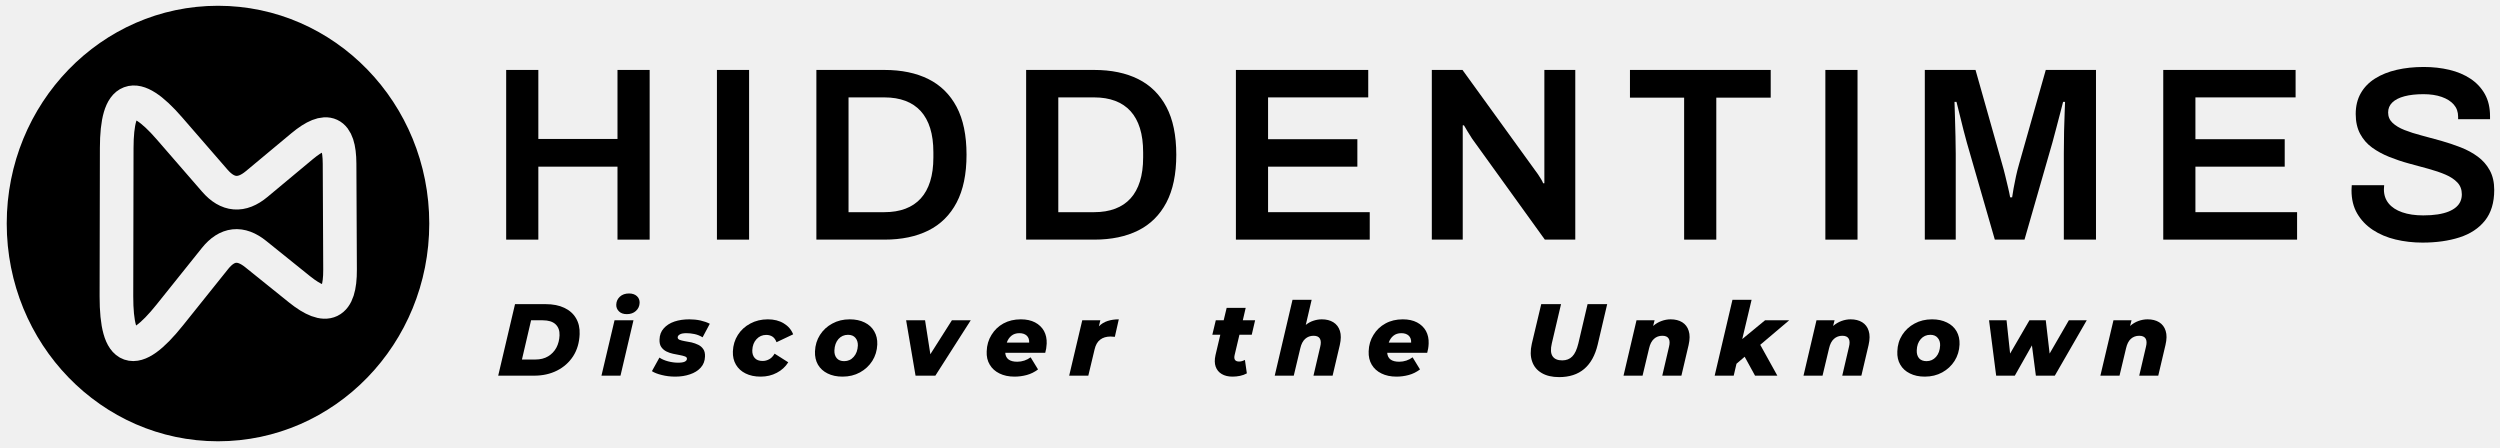
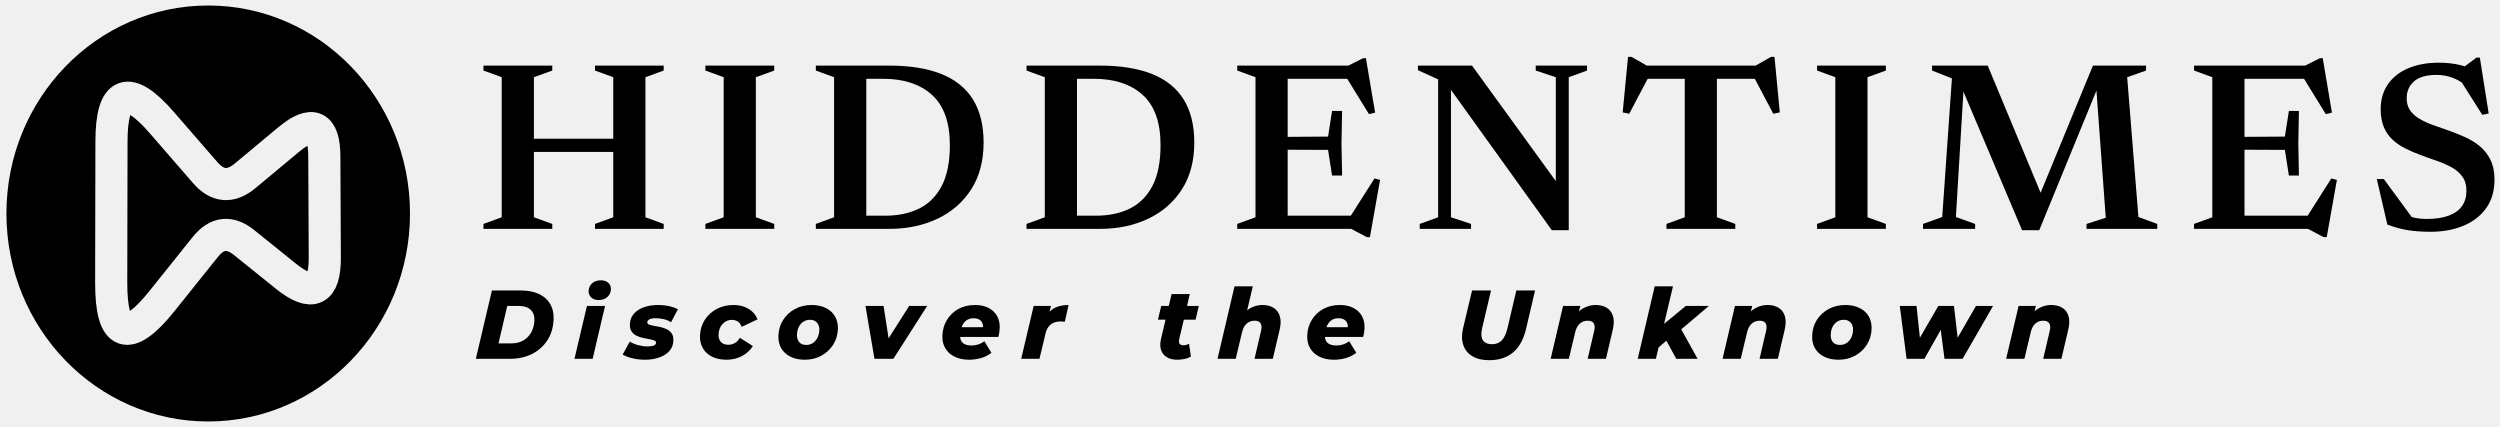
- <svg xmlns="http://www.w3.org/2000/svg" viewBox="0 22.75 2600.36 465" role="img" aria-label="HiddenTimes" class="ht-logo" part="svg">
+ <svg xmlns="http://www.w3.org/2000/svg" viewBox="0 22.75 2722.54 465" role="img" aria-label="HiddenTimes" class="ht-logo" part="svg">
  <defs>
    <mask id="ht3-k" maskUnits="userSpaceOnUse" x="-20" y="-20" width="500" height="540">
      <rect x="-20" y="-20" width="500" height="540" fill="#fff" />
      <path d="M121.4 176.75Q121.5 93.25 176.2 156.25L223.5 210.75Q243.5 233.75 266.9 214.25L314.2 174.85Q353 142.55 353.2 193.05L353.7 303.25Q354 357.75 311.5 323.65L265.9 286.95Q242.5 268.15 223.7 291.55L176.6 350.35Q121 419.85 121.1 330.85Z" fill="none" stroke-width="35" stroke-linejoin="round" stroke-linecap="round" pathLength="1" stroke="#000" />
    </mask>
  </defs>
  <g class="ht-mark" part="mark">
    <ellipse class="ht-circle" part="circle" cx="226.75" cy="255.25" rx="219.75" ry="226.5" fill="currentColor" mask="url(#ht3-k)" />
  </g>
  <g class="ht-wordmark" part="wordmark" fill="currentColor">
-     <path class="ht-letter" part="letter" style="--i:0" fill-rule="evenodd" d="M559.95 272L526.5 272L526.5 95.5L559.95 95.5L559.95 167.28L642.28 167.28L642.28 95.5L675.73 95.5L675.73 272L642.28 272L642.28 196.1L559.95 196.1L559.95 272Z" />
-     <path class="ht-letter" part="letter" style="--i:1" fill-rule="evenodd" d="M779.16 272L745.71 272L745.71 95.5L779.16 95.5L779.16 272Z" />
-     <path class="ht-letter" part="letter" style="--i:2" fill-rule="evenodd" d="M919.91 272L849.15 272L849.15 95.5L919.91 95.5Q946.67 95.5 965.71 105.02Q984.75 114.54 995.04 133.96Q1005.33 153.39 1005.33 183.75L1005.33 183.75Q1005.33 213.85 995.04 233.41Q984.75 252.96 965.71 262.48Q946.67 272 919.91 272L919.91 272ZM882.6 124.06L882.6 243.44L919.91 243.44Q932.26 243.44 941.78 239.84Q951.3 236.24 957.73 229.16Q964.16 222.09 967.51 211.41Q970.85 200.73 970.85 186.58L970.85 186.58L970.85 181.18Q970.85 166.77 967.51 156.09Q964.16 145.41 957.73 138.34Q951.3 131.26 941.78 127.66Q932.26 124.06 919.91 124.06L919.91 124.06L882.6 124.06Z" />
-     <path class="ht-letter" part="letter" style="--i:3" fill-rule="evenodd" d="M1138.09 272L1067.33 272L1067.33 95.5L1138.09 95.5Q1164.85 95.5 1183.89 105.02Q1202.93 114.54 1213.22 133.96Q1223.51 153.39 1223.51 183.75L1223.51 183.75Q1223.51 213.85 1213.22 233.41Q1202.93 252.96 1183.89 262.48Q1164.85 272 1138.09 272L1138.09 272ZM1100.78 124.06L1100.78 243.44L1138.09 243.44Q1150.44 243.44 1159.96 239.84Q1169.48 236.24 1175.91 229.16Q1182.34 222.09 1185.69 211.41Q1189.03 200.73 1189.03 186.58L1189.03 186.58L1189.03 181.18Q1189.03 166.77 1185.69 156.09Q1182.34 145.41 1175.91 138.34Q1169.48 131.26 1159.96 127.66Q1150.44 124.06 1138.09 124.06L1138.09 124.06L1100.78 124.06Z" />
-     <path class="ht-letter" part="letter" style="--i:4" fill-rule="evenodd" d="M1424.72 272L1285.52 272L1285.52 95.5L1423.17 95.5L1423.17 124.06L1318.97 124.06L1318.97 167.54L1411.85 167.54L1411.85 196.1L1318.97 196.1L1318.97 243.44L1424.72 243.44L1424.72 272Z" />
-     <path class="ht-letter" part="letter" style="--i:5" fill-rule="evenodd" d="M1521.46 272L1489.29 272L1489.29 95.5L1521.2 95.5L1596.58 199.7Q1597.87 201.25 1599.67 203.95Q1601.47 206.65 1603.02 209.22Q1604.56 211.79 1605.07 213.34L1605.07 213.34L1606.36 213.34Q1606.36 209.74 1606.36 206.39Q1606.36 203.05 1606.36 199.7L1606.36 199.7L1606.36 95.5L1638.52 95.5L1638.52 272L1606.87 272L1531.23 167.03Q1529.17 163.94 1526.47 159.44Q1523.77 154.93 1522.74 153.13L1522.74 153.13L1521.46 153.13Q1521.46 156.48 1521.46 159.95Q1521.46 163.42 1521.46 167.03L1521.46 167.03L1521.46 272Z" />
-     <path class="ht-letter" part="letter" style="--i:6" fill-rule="evenodd" d="M1785.19 272L1751.74 272L1751.74 124.32L1695.39 124.32L1695.39 95.5L1841.79 95.5L1841.79 124.32L1785.19 124.32L1785.19 272Z" />
-     <path class="ht-letter" part="letter" style="--i:7" fill-rule="evenodd" d="M1932.09 272L1898.64 272L1898.64 95.5L1932.09 95.5L1932.09 272Z" />
-     <path class="ht-letter" part="letter" style="--i:8" fill-rule="evenodd" d="M2034.25 272L2002.08 272L2002.08 95.5L2054.83 95.5L2082.62 193.78Q2084.16 198.93 2085.7 205.36Q2087.25 211.79 2088.66 217.71Q2090.08 223.63 2090.85 228L2090.85 228L2092.91 228Q2093.42 224.14 2094.45 218.48Q2095.48 212.82 2096.89 206.26Q2098.31 199.7 2100.11 193.53L2100.11 193.53L2127.9 95.5L2180.13 95.5L2180.13 272L2146.68 272L2146.68 182.72Q2146.68 170.89 2146.94 159.05Q2147.19 147.22 2147.58 138.72Q2147.97 130.23 2147.97 128.69L2147.97 128.69L2145.91 128.69Q2145.39 131.01 2143.34 138.72Q2141.28 146.44 2138.96 155.45Q2136.65 164.45 2134.84 170.89L2134.84 170.89L2105.77 272L2074.9 272L2045.82 171.14Q2044.28 165.74 2042.35 158.15Q2040.42 150.56 2038.49 142.58Q2036.56 134.61 2035.02 128.69L2035.02 128.69L2032.96 128.69Q2033.22 135.64 2033.47 145.29Q2033.73 154.93 2033.99 164.84Q2034.25 174.74 2034.25 182.72L2034.25 182.72L2034.25 272Z" />
-     <path class="ht-letter" part="letter" style="--i:9" fill-rule="evenodd" d="M2389.3 272L2250.1 272L2250.1 95.5L2387.75 95.5L2387.75 124.06L2283.55 124.06L2283.55 167.54L2376.43 167.54L2376.43 196.1L2283.55 196.1L2283.55 243.44L2389.3 243.44L2389.3 272Z" />
-     <path class="ht-letter" part="letter" style="--i:10" fill-rule="evenodd" d="M2519.75 275.09L2519.75 275.09Q2505.08 275.09 2491.71 271.87Q2478.33 268.66 2468.03 261.84Q2457.74 255.02 2451.83 244.86Q2445.91 234.69 2445.91 220.8L2445.91 220.8Q2445.91 219.26 2446.04 217.71Q2446.17 216.17 2446.17 215.4L2446.17 215.4L2479.87 215.4Q2479.87 215.91 2479.74 217.33Q2479.61 218.74 2479.61 219.77L2479.61 219.77Q2479.61 228.26 2484.5 234.31Q2489.39 240.35 2498.65 243.57Q2507.91 246.79 2520.52 246.79L2520.52 246.79Q2529.01 246.79 2535.57 245.76Q2542.13 244.73 2546.89 242.8Q2551.65 240.87 2554.74 238.17Q2557.83 235.47 2559.24 232.12Q2560.66 228.78 2560.66 224.92L2560.66 224.92Q2560.66 217.45 2556.03 212.57Q2551.4 207.68 2543.55 204.33Q2535.7 200.99 2525.8 198.29Q2515.89 195.59 2505.47 192.76Q2495.05 189.92 2485.14 185.94Q2475.24 181.95 2467.39 176.29Q2459.54 170.63 2454.91 162.01Q2450.28 153.39 2450.28 141.3L2450.28 141.3Q2450.28 128.95 2455.56 119.69Q2460.83 110.42 2470.48 104.38Q2480.13 98.33 2492.99 95.37Q2505.86 92.41 2521.04 92.41L2521.04 92.41Q2535.19 92.41 2547.67 95.37Q2560.14 98.33 2569.66 104.63Q2579.18 110.94 2584.59 120.59Q2589.99 130.23 2589.99 143.61L2589.99 143.61L2589.99 146.7L2556.8 146.7L2556.8 144.13Q2556.8 136.67 2552.3 131.52Q2547.79 126.37 2539.69 123.54Q2531.59 120.71 2520.78 120.71L2520.78 120.71Q2509.2 120.71 2500.97 122.9Q2492.73 125.09 2488.36 129.33Q2483.99 133.58 2483.99 139.75L2483.99 139.75Q2483.99 146.19 2488.62 150.56Q2493.25 154.93 2501.1 158.02Q2508.94 161.11 2518.85 163.68Q2528.75 166.25 2539.18 169.21Q2549.6 172.17 2559.5 176.03Q2569.41 179.89 2577.25 185.68Q2585.1 191.47 2589.73 199.96Q2594.36 208.45 2594.36 220.28L2594.36 220.28Q2594.36 240.1 2584.72 252.19Q2575.07 264.28 2558.21 269.68Q2541.36 275.09 2519.75 275.09Z" />
+     <path class="ht-letter" part="letter" style="--i:0" d="M581.43 106.83L581.43 259.36L601.45 266.6L601.45 272L526.5 272L526.5 266.6L546.39 259.36L546.39 106.83L526.5 99.58L526.5 94.18L601.45 94.18L601.45 99.58L581.43 106.83ZM702.87 106.83L702.87 259.36L722.76 266.6L722.76 272L647.95 272L647.95 266.6L667.84 259.36L667.84 106.83L647.95 99.58L647.95 94.18L722.76 94.18L722.76 99.58L702.87 106.83ZM687.72 188.23L561.67 188.23L561.67 173.87L687.72 173.87L687.72 188.23Z" />
+     <path class="ht-letter" part="letter" style="--i:1" d="M823.13 259.36L843.15 266.6L843.15 272L768.2 272L768.2 266.6L788.09 259.36L788.09 106.83L768.2 99.58L768.2 94.18L843.15 94.18L843.15 99.58L823.13 106.83L823.13 259.36Z" />
+     <path class="ht-letter" part="letter" style="--i:2" d="M1034.41 180.85L1034.41 180.85Q1034.41 143.71 1014.98 126.12Q995.55 108.54 961.43 108.54L961.43 108.54L925.74 108.54L923.5 94.18L967.89 94.18Q1002.4 94.18 1025.32 103.4Q1048.24 112.62 1059.69 131.26Q1071.15 149.9 1071.15 177.95L1071.15 177.95Q1071.15 207.85 1057.72 228.86Q1044.28 249.87 1020.97 260.94Q997.66 272 968.28 272L968.28 272L923.5 272L925.74 257.64L964.07 257.64Q985.28 257.64 1001.08 249.81Q1016.89 241.97 1025.65 225.04Q1034.41 208.12 1034.41 180.85ZM943.39 272L888.46 272L888.46 266.6L908.35 259.36L908.35 106.83L888.46 99.58L888.46 94.18L943.39 94.18L943.39 272Z" />
+     <path class="ht-letter" part="letter" style="--i:3" d="M1263.86 180.85L1263.86 180.85Q1263.86 143.71 1244.43 126.12Q1225 108.54 1190.88 108.54L1190.88 108.54L1155.19 108.54L1152.95 94.18L1197.34 94.18Q1231.85 94.18 1254.77 103.4Q1277.69 112.62 1289.14 131.26Q1300.6 149.9 1300.6 177.95L1300.6 177.95Q1300.6 207.85 1287.17 228.86Q1273.73 249.87 1250.42 260.94Q1227.11 272 1197.73 272L1197.73 272L1152.95 272L1155.19 257.64L1193.52 257.64Q1214.73 257.64 1230.53 249.81Q1246.34 241.97 1255.1 225.04Q1263.86 208.12 1263.86 180.85ZM1172.84 272L1117.91 272L1117.91 266.6L1137.8 259.36L1137.8 106.83L1117.91 99.58L1117.91 94.18L1172.84 94.18L1172.84 272Z" />
+     <path class="ht-letter" part="letter" style="--i:4" d="M1450.63 143.58L1461.56 143.58L1460.9 178.74L1461.56 213.91L1450.63 213.91L1446.28 185.99L1384.38 185.73L1384.38 171.9L1446.28 171.5L1450.63 143.58ZM1487.51 86.15L1497.52 145.42L1490.8 147L1464.06 103.53L1475 108.54L1383.19 108.54L1383.19 94.18L1468.41 94.18L1484.35 86.15L1487.51 86.15ZM1476.71 257.64L1467.88 262.65L1496.86 217.07L1502.92 218.65L1491.86 280.96L1488.43 280.96L1471.44 272L1383.19 272L1383.19 257.64L1476.71 257.64ZM1402.29 272L1347.36 272L1347.36 266.6L1367.25 259.36L1367.25 106.83L1347.36 99.58L1347.36 94.18L1402.29 94.18L1402.29 272Z" />
+     <path class="ht-letter" part="letter" style="--i:5" d="M1546.13 266.6L1566.15 259.36L1566.15 109.2L1544.15 99.19L1544.15 94.18L1603.03 94.18L1703.27 232.35L1694.31 241.71L1694.31 106.83L1672.44 99.58L1672.44 94.18L1728.29 94.18L1728.29 99.58L1708.4 106.83L1708.4 273.45L1689.96 273.45L1574.58 112.89L1580.11 108.28L1580.11 259.36L1601.98 266.6L1601.98 272L1546.13 272L1546.13 266.6Z" />
+     <path class="ht-letter" part="letter" style="--i:6" d="M1834.71 259.36L1834.71 102.22L1869.75 102.22L1869.75 259.36L1889.77 266.6L1889.77 272L1814.82 272L1814.82 266.6L1834.71 259.36ZM1909 104.72L1921.38 108.54L1781.1 108.54L1796.38 104.72L1774.25 146.61L1767.14 145.16L1772.94 84.7L1776.76 84.7L1798.23 96.95L1784.26 94.18L1918.35 94.18L1907.02 96.95L1928.63 84.7L1932.45 84.7L1938.24 145.16L1931.13 146.61L1909 104.72Z" />
+     <path class="ht-letter" part="letter" style="--i:7" d="M2033.73 259.36L2053.75 266.6L2053.75 272L1978.8 272L1978.8 266.6L1998.69 259.36L1998.69 106.83L1978.8 99.58L1978.8 94.18L2053.75 94.18L2053.75 99.58L2033.73 106.83L2033.73 259.36Z" />
+     <path class="ht-letter" part="letter" style="--i:8" d="M2316.52 106.83L2328.77 259.09L2349.31 266.6L2349.31 272L2272.26 272L2272.26 266.6L2293.2 259.88L2282.8 117.63L2284.51 117.89L2220.76 273.45L2202.06 273.45L2136.59 118.68L2138.44 118.42L2130.01 259.09L2150.95 266.6L2150.95 272L2094.18 272L2094.18 266.6L2115.12 259.09L2125.66 108.14L2104.06 99.58L2104.06 94.18L2164.65 94.18L2223.79 236.3L2220.76 236.3L2279.24 94.18L2337.07 94.18L2337.07 99.58L2316.52 106.83Z" />
+     <path class="ht-letter" part="letter" style="--i:9" d="M2492.63 143.58L2503.56 143.58L2502.9 178.74L2503.56 213.91L2492.63 213.91L2488.28 185.99L2426.38 185.73L2426.38 171.9L2488.28 171.5L2492.63 143.58ZM2529.51 86.15L2539.52 145.42L2532.8 147L2506.06 103.53L2517 108.54L2425.19 108.54L2425.19 94.18L2510.41 94.18L2526.35 86.15L2529.51 86.15ZM2518.71 257.64L2509.88 262.65L2538.86 217.07L2544.92 218.65L2533.86 280.96L2530.43 280.96L2513.44 272L2425.19 272L2425.19 257.64L2518.71 257.64ZM2444.29 272L2389.36 272L2389.36 266.6L2409.25 259.36L2409.25 106.83L2389.36 99.58L2389.36 94.18L2444.29 94.18L2444.29 272Z" />
+     <path class="ht-letter" part="letter" style="--i:10" d="M2700.47 101.69L2700.47 101.69L2680.45 97.74L2696.92 85.49L2700.6 85.49L2710.22 146.34L2703.24 147.79L2676.63 105.77L2684.54 115.13Q2677.29 109.59 2669.59 106.96Q2661.88 104.32 2653.45 104.32L2653.45 104.32Q2636.99 104.32 2628.95 111.31Q2620.92 118.29 2620.92 129.75L2620.92 129.75Q2620.92 137.65 2624.67 142.98Q2628.42 148.32 2634.88 152.14Q2641.33 155.96 2649.5 158.92Q2657.67 161.89 2666.62 164.91L2666.62 164.91Q2675.58 168.08 2684.4 172.03Q2693.23 175.98 2700.47 181.91Q2707.72 187.83 2712.13 196.72Q2716.54 205.61 2716.54 218.39L2716.54 218.39Q2716.54 236.83 2707.45 249.48Q2698.37 262.12 2682.63 268.64Q2666.89 275.16 2647 275.16L2647 275.16Q2633.3 275.16 2622.43 273.45Q2611.56 271.74 2599.84 267.26L2599.84 267.26L2588.38 217.73L2596.02 217.73L2632.51 267.39L2605.77 250.4Q2616.31 256.06 2624.67 258.63Q2633.03 261.2 2642.39 261.2L2642.39 261.2Q2656.87 261.2 2666.56 257.64Q2676.24 254.09 2681.11 247.24Q2685.98 240.39 2685.98 230.38L2685.98 230.38Q2685.98 221.03 2681.37 214.84Q2676.76 208.64 2669.26 204.63Q2661.75 200.61 2652.79 197.58Q2643.83 194.55 2635.27 191.26L2635.27 191.26Q2626.71 188.1 2618.94 184.15Q2611.17 180.19 2605.24 174.6Q2599.31 169 2595.96 160.96Q2592.6 152.93 2592.6 141.6L2592.6 141.6Q2592.6 126.19 2600.3 114.8Q2608.01 103.4 2622.3 97.21Q2636.59 91.02 2655.95 91.02L2655.95 91.02Q2668.33 91.02 2678.87 93.52Q2689.41 96.03 2700.47 101.69Z" />
  </g>
  <g class="ht-tagline" part="tagline" fill="currentColor">
    <path class="ht-tagline-letter" part="tagline-letter" style="--i:0" d="M555.6 413.5L518.2 413.5L535.7 339.1L567.5 339.1Q578.9 339.1 586.9 342.9Q595 346.7 599.1 353.7Q603.3 360.8 602.9 370.3L602.9 370.3Q602.4 383.5 596.2 393.2Q589.9 402.9 579.4 408.2Q568.9 413.5 555.6 413.5L555.6 413.5ZM552.4 355.9L542.9 396.7L556.9 396.7Q564.6 396.7 570.1 393.4Q575.6 390.1 578.7 384.4Q581.7 378.7 582 371.6L582 371.6Q582.3 364.2 577.8 360Q573.4 355.9 564.5 355.9L564.5 355.9L552.4 355.9Z" />
    <path class="ht-tagline-letter" part="tagline-letter" style="--i:1" d="M645.4 413.5L625.6 413.5L639.2 355.9L658.9 355.9L645.4 413.5ZM652 349.5L652 349.5Q646.7 349.5 643.8 346.6Q640.8 343.6 641 339.5L641 339.5Q641.2 334.6 644.8 331.3Q648.4 328 654.3 328L654.3 328Q659.5 328 662.5 330.8Q665.4 333.5 665.3 337.7L665.3 337.7Q665.1 342.9 661.4 346.2Q657.8 349.5 652 349.5Z" />
    <path class="ht-tagline-letter" part="tagline-letter" style="--i:2" d="M702.4 414.5L702.4 414.5Q694.9 414.5 688.3 412.8Q681.7 411.2 678.1 408.8L678.1 408.8L685.9 394.7Q689.6 397.2 694.9 398.6Q700.3 400 705.3 400L705.3 400Q710.1 400 712.3 398.9Q714.5 397.8 714.5 395.9L714.5 395.9Q714.6 394.3 712.5 393.5Q710.4 392.7 707.1 392.1Q703.7 391.5 700 390.7Q696.3 389.9 693.1 388.3Q689.8 386.6 687.8 383.7Q685.8 380.8 686 375.9L686 375.9Q686.2 368.9 690.4 364.3Q694.5 359.6 701.5 357.2Q708.4 354.9 717 354.9L717 354.9Q723 354.9 728.6 356.1Q734.2 357.4 738.3 359.5L738.3 359.5L730.8 373.6Q726.7 371.1 722.3 370.2Q717.9 369.3 714.1 369.3L714.1 369.3Q709.2 369.3 707.1 370.6Q704.9 371.9 704.9 373.6L704.9 373.6Q704.8 375.3 706.8 376.2Q708.9 377 712.2 377.6Q715.5 378.1 719.3 378.9Q723 379.8 726.3 381.4Q729.6 383 731.5 385.9Q733.5 388.7 733.3 393.6L733.3 393.6Q733.1 400.5 728.8 405.2Q724.6 409.8 717.7 412.1Q710.8 414.5 702.4 414.5Z" />
    <path class="ht-tagline-letter" part="tagline-letter" style="--i:3" d="M791.2 414.5L791.2 414.5Q782.1 414.5 775.5 411.2Q769 408 765.5 402.1Q762 396.2 762.3 388.2L762.3 388.2Q762.7 378.6 767.5 371.1Q772.3 363.6 780.4 359.3Q788.5 354.9 798.7 354.9L798.7 354.9Q808.3 354.9 815.2 359.1Q822.1 363.2 825 370.5L825 370.5L807.7 378.7Q806.2 374.7 803.5 372.9Q800.7 371.1 797 371.1L797 371.1Q791 371.1 786.9 375.5Q782.8 379.9 782.5 387L782.5 387Q782.3 392 785 395.1Q787.7 398.2 793.2 398.2L793.2 398.2Q796.9 398.2 800.1 396.4Q803.3 394.7 805.7 390.6L805.7 390.6L819.9 399.6Q815.5 406.6 808 410.5Q800.5 414.5 791.2 414.5Z" />
    <path class="ht-tagline-letter" part="tagline-letter" style="--i:4" d="M876.4 414.5L876.4 414.5Q867.4 414.5 860.8 411.2Q854.3 408 850.8 402.1Q847.4 396.2 847.7 388.2L847.7 388.2Q848.1 378.6 852.9 371.1Q857.7 363.6 865.7 359.3Q873.7 354.9 883.8 354.9L883.8 354.9Q892.8 354.9 899.4 358.2Q905.9 361.4 909.3 367.3Q912.8 373.2 912.5 381.1L912.5 381.1Q912.1 390.6 907.3 398.2Q902.5 405.7 894.5 410.1Q886.5 414.5 876.4 414.5ZM878.1 398.4L878.1 398.4Q884.1 398.4 888 393.9Q892 389.4 892.3 382.1L892.3 382.1Q892.4 377.3 889.8 374.2Q887.2 371 882 371L882 371Q876.1 371 872.1 375.4Q868.2 379.9 867.9 387.2L867.9 387.2Q867.7 392.3 870.4 395.4Q873 398.4 878.1 398.4Z" />
    <path class="ht-tagline-letter" part="tagline-letter" style="--i:5" d="M972.9 413.5L952.3 413.5L942.5 355.9L962.2 355.9L967.7 391.2L990.1 355.9L1009.7 355.9L972.9 413.5Z" />
    <path class="ht-tagline-letter" part="tagline-letter" style="--i:6" d="M1055.3 414.5L1055.3 414.5Q1046.2 414.5 1039.6 411.2Q1033 408 1029.5 402.1Q1025.9 396.2 1026.3 388.2L1026.3 388.2Q1026.6 378.6 1031.3 371.1Q1035.9 363.5 1043.7 359.2Q1051.6 354.9 1061.8 354.9L1061.8 354.9Q1070.5 354.9 1076.6 358.1Q1082.7 361.3 1085.9 367Q1089 372.7 1088.7 380.2L1088.7 380.2Q1088.6 382.8 1088.2 385.2Q1087.8 387.6 1087.2 389.7L1087.2 389.7L1045.6 389.7Q1046.3 399 1058.1 399L1058.1 399Q1061.9 399 1065.5 397.8Q1069.1 396.6 1072 394.4L1072 394.4L1079.7 407Q1074.3 411.1 1068 412.8Q1061.7 414.5 1055.3 414.5ZM1047.2 379.1L1047.2 379.1L1070.5 379.1Q1070.7 374.4 1067.9 371.8Q1065.1 369.3 1060.3 369.3L1060.3 369.3Q1055.3 369.3 1052 372Q1048.7 374.7 1047.2 379.1Z" />
    <path class="ht-tagline-letter" part="tagline-letter" style="--i:7" d="M1132 413.5L1112.1 413.5L1125.7 355.9L1144.5 355.9L1143 362.2Q1146.8 358.3 1152.1 356.6Q1157.4 354.9 1163.7 354.9L1163.7 354.9L1159.6 373.1Q1157.2 372.8 1155.1 372.8L1155.1 372.8Q1148.6 372.8 1144.4 376Q1140.1 379.2 1138.5 386.3L1138.5 386.3L1132 413.5Z" />
    <path class="ht-tagline-letter" part="tagline-letter" style="--i:8" d="M1282 414.5L1282 414.5Q1275.3 414.5 1270.8 411.8Q1266.3 409.2 1264.5 404.2Q1262.7 399.2 1264.3 392.1L1264.3 392.1L1269.3 370.9L1261 370.9L1264.6 355.9L1272.8 355.9L1275.9 343L1295.7 343L1292.7 355.9L1305.5 355.9L1302 370.9L1289.2 370.9L1284.2 392Q1282.6 398.8 1288.9 398.8L1288.9 398.8Q1291.7 398.8 1294.9 397.1L1294.9 397.1L1296.9 411.1Q1293.7 412.9 1289.8 413.7Q1285.9 414.5 1282 414.5Z" />
    <path class="ht-tagline-letter" part="tagline-letter" style="--i:9" d="M1374.9 354.9L1374.9 354.9Q1381.9 354.9 1386.8 357.9Q1391.8 361 1393.7 366.9Q1395.6 372.8 1393.6 381.6L1393.6 381.6L1386.1 413.5L1366.2 413.5L1373.2 383.5Q1374.6 378 1372.9 375Q1371.2 372 1366.3 372L1366.3 372Q1361.2 372 1357.6 375.2Q1354 378.4 1352.5 385L1352.5 385L1345.7 413.5L1325.9 413.5L1344.4 334.6L1364.3 334.6L1358.2 360.7Q1361.9 357.7 1366.3 356.3Q1370.6 354.9 1374.9 354.9Z" />
    <path class="ht-tagline-letter" part="tagline-letter" style="--i:10" d="M1452.6 414.5L1452.6 414.5Q1443.5 414.5 1436.9 411.2Q1430.3 408 1426.8 402.1Q1423.3 396.2 1423.6 388.2L1423.6 388.2Q1423.9 378.6 1428.6 371.1Q1433.2 363.5 1441.1 359.2Q1448.9 354.9 1459.1 354.9L1459.1 354.9Q1467.8 354.9 1473.9 358.1Q1480 361.3 1483.2 367Q1486.3 372.7 1486 380.2L1486 380.2Q1485.9 382.8 1485.5 385.2Q1485.1 387.6 1484.5 389.7L1484.5 389.7L1442.9 389.7Q1443.6 399 1455.4 399L1455.4 399Q1459.2 399 1462.8 397.8Q1466.4 396.6 1469.3 394.4L1469.3 394.4L1477 407Q1471.6 411.1 1465.3 412.8Q1459 414.5 1452.6 414.5ZM1444.5 379.1L1444.5 379.1L1467.8 379.1Q1468 374.4 1465.2 371.8Q1462.4 369.3 1457.6 369.3L1457.6 369.3Q1452.6 369.3 1449.3 372Q1446 374.7 1444.5 379.1Z" />
    <path class="ht-tagline-letter" part="tagline-letter" style="--i:11" d="M1621.7 415L1621.7 415Q1610.7 415 1603.5 410.7Q1596.2 406.4 1593.6 398.6Q1590.9 390.9 1593.3 380.3L1593.3 380.3L1603.1 339.1L1623.7 339.1L1614.1 380Q1612 389 1614.9 393.3Q1617.8 397.6 1624.9 397.6L1624.9 397.6Q1631.4 397.6 1635.4 393.5Q1639.4 389.5 1641.7 380L1641.7 380L1651.3 339.1L1671.7 339.1L1661.8 381.3Q1657.8 398 1647.8 406.5Q1637.8 415 1621.7 415Z" />
    <path class="ht-tagline-letter" part="tagline-letter" style="--i:12" d="M1737.7 354.9L1737.7 354.9Q1744.8 354.9 1749.7 357.9Q1754.7 361 1756.5 366.9Q1758.4 372.8 1756.4 381.6L1756.4 381.6L1748.9 413.5L1729 413.5L1736 383.5Q1737.4 378 1735.7 375Q1734 372 1729.1 372L1729.1 372Q1723.9 372 1720.4 375.2Q1716.8 378.4 1715.3 385L1715.3 385L1708.5 413.5L1688.7 413.5L1702.2 355.9L1721 355.9L1719.5 361.8Q1723.5 358.3 1728.3 356.6Q1733 354.9 1737.7 354.9Z" />
    <path class="ht-tagline-letter" part="tagline-letter" style="--i:13" d="M1803.3 413.5L1783.5 413.5L1802 334.6L1821.9 334.6L1812.2 375.4L1835.9 355.9L1861 355.9L1830.9 381.4L1848.7 413.5L1825.5 413.5L1814.7 393.8L1806.2 401.1L1803.3 413.5Z" />
    <path class="ht-tagline-letter" part="tagline-letter" style="--i:14" d="M1924.9 354.9L1924.9 354.9Q1932 354.9 1936.9 357.9Q1941.9 361 1943.7 366.9Q1945.6 372.8 1943.6 381.6L1943.6 381.6L1936.1 413.5L1916.2 413.5L1923.2 383.5Q1924.6 378 1922.9 375Q1921.2 372 1916.3 372L1916.3 372Q1911.2 372 1907.6 375.2Q1904 378.4 1902.5 385L1902.5 385L1895.7 413.5L1875.9 413.5L1889.4 355.9L1908.2 355.9L1906.7 361.8Q1910.8 358.3 1915.5 356.6Q1920.2 354.9 1924.9 354.9Z" />
    <path class="ht-tagline-letter" part="tagline-letter" style="--i:15" d="M2002.1 414.5L2002.1 414.5Q1993.1 414.5 1986.6 411.2Q1980 408 1976.6 402.1Q1973.1 396.2 1973.5 388.2L1973.5 388.2Q1973.8 378.6 1978.6 371.1Q1983.4 363.6 1991.4 359.3Q1999.4 354.9 2009.6 354.9L2009.6 354.9Q2018.5 354.9 2025.1 358.2Q2031.7 361.4 2035.1 367.3Q2038.5 373.2 2038.2 381.1L2038.2 381.1Q2037.8 390.6 2033 398.2Q2028.2 405.7 2020.2 410.1Q2012.2 414.5 2002.1 414.5ZM2003.9 398.4L2003.9 398.4Q2009.8 398.4 2013.8 393.9Q2017.7 389.4 2018 382.1L2018 382.1Q2018.2 377.3 2015.5 374.2Q2012.9 371 2007.8 371L2007.8 371Q2001.8 371 1997.9 375.4Q1993.9 379.9 1993.7 387.2L1993.7 387.2Q1993.5 392.3 1996.1 395.4Q1998.8 398.4 2003.9 398.4Z" />
    <path class="ht-tagline-letter" part="tagline-letter" style="--i:16" d="M2095.7 413.5L2076.3 413.5L2068.9 355.9L2087.1 355.9L2090.8 390.5L2110.9 355.9L2127.9 355.9L2131.9 390.5L2151.9 355.9L2170.5 355.9L2137.3 413.5L2117.6 413.5L2113.5 382L2095.7 413.5Z" />
    <path class="ht-tagline-letter" part="tagline-letter" style="--i:17" d="M2233.8 354.9L2233.8 354.9Q2240.9 354.9 2245.8 357.9Q2250.8 361 2252.6 366.9Q2254.5 372.8 2252.4 381.6L2252.4 381.6L2244.9 413.5L2225.1 413.5L2232.1 383.5Q2233.5 378 2231.8 375Q2230 372 2225.1 372L2225.1 372Q2220 372 2216.4 375.2Q2212.9 378.4 2211.4 385L2211.4 385L2204.6 413.5L2184.7 413.5L2198.3 355.9L2217.1 355.9L2215.6 361.8Q2219.6 358.3 2224.3 356.6Q2229.1 354.9 2233.8 354.9Z" />
  </g>
</svg>
